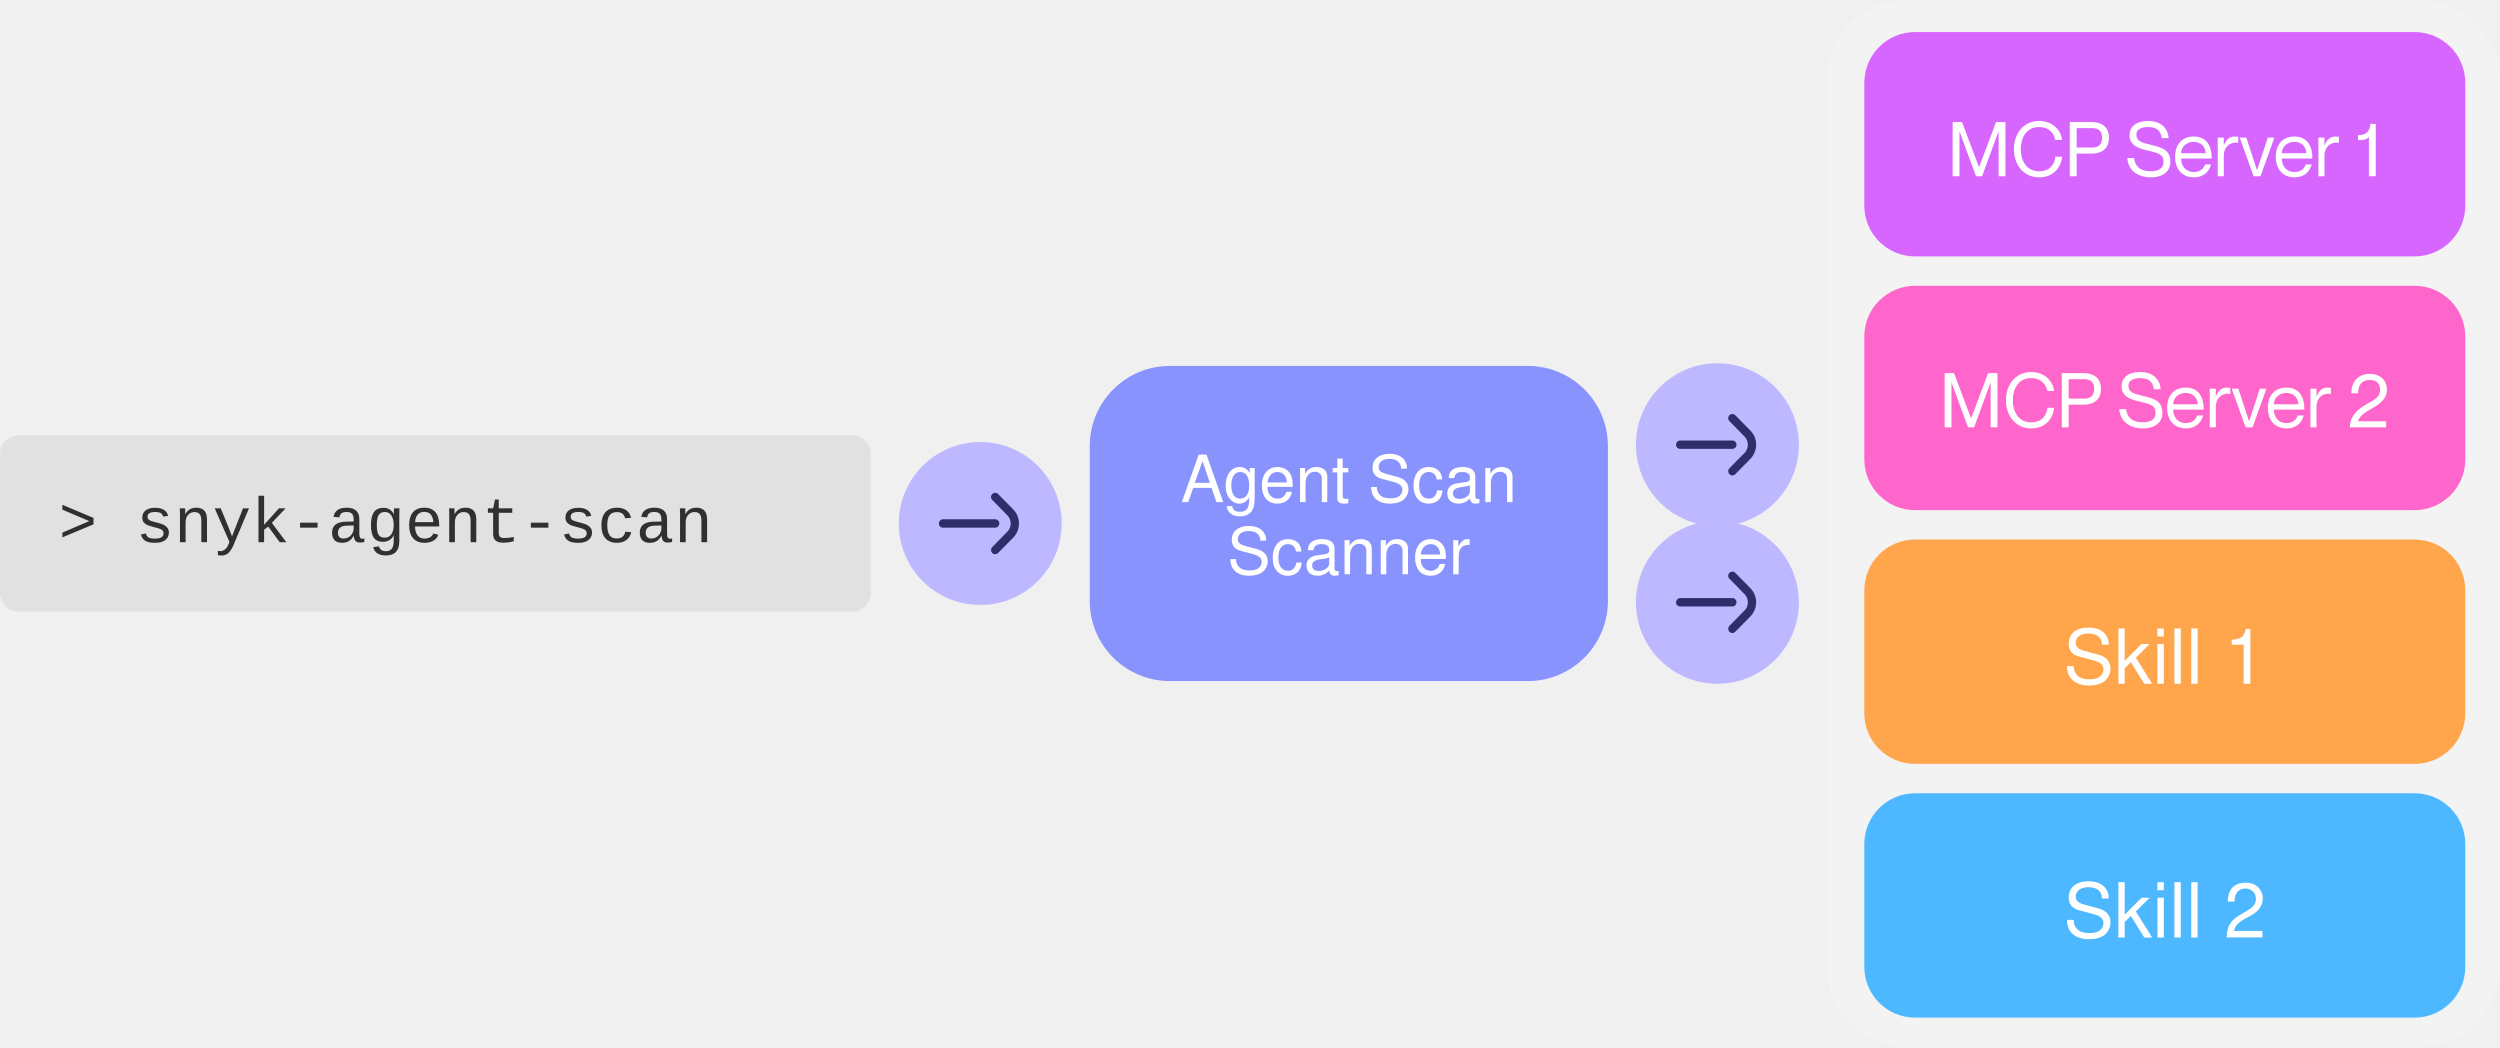
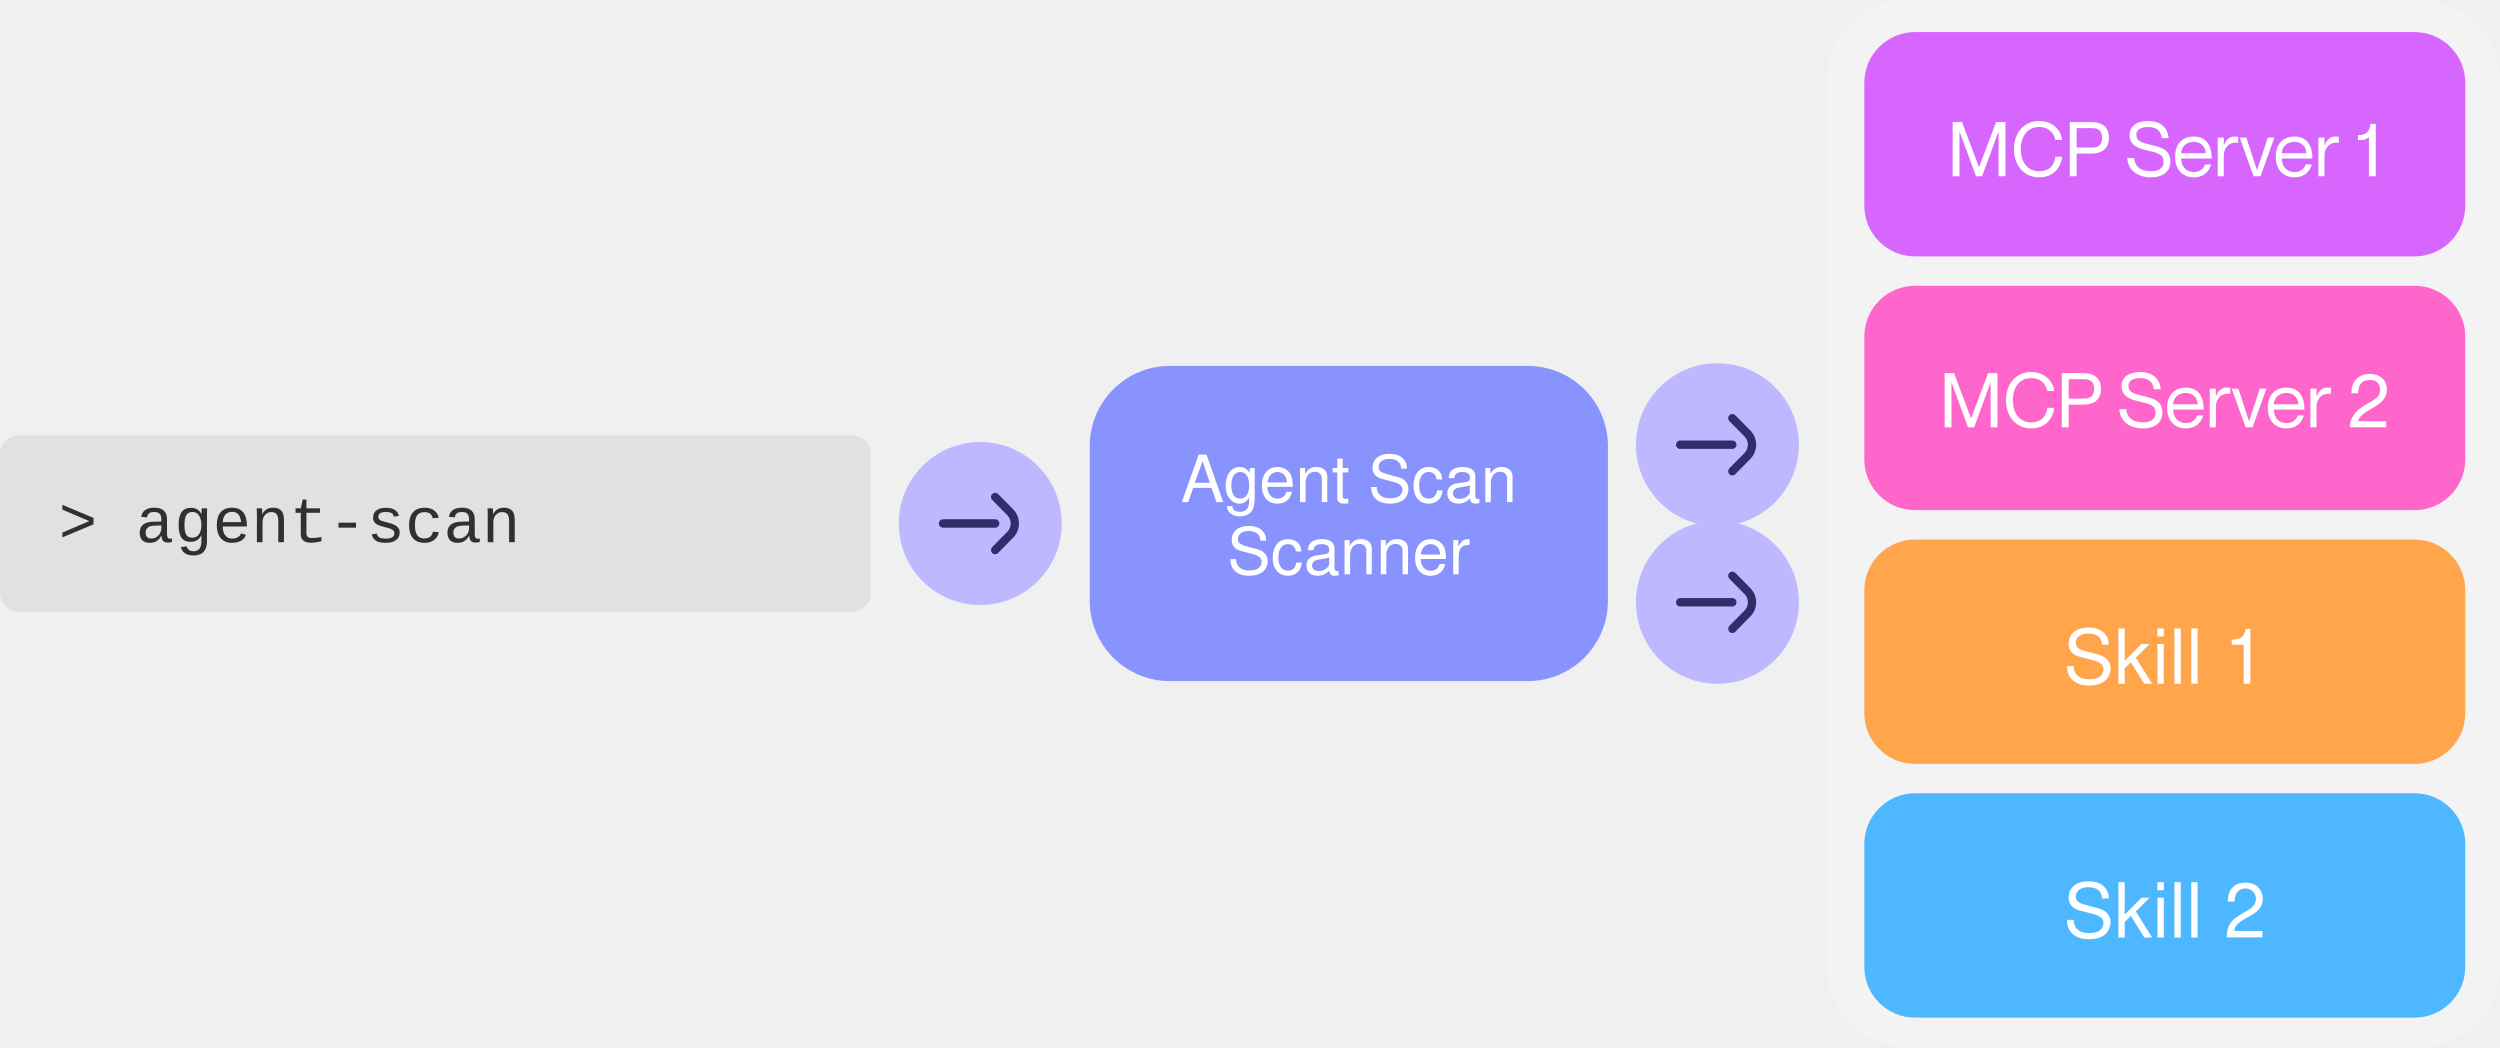
<svg xmlns="http://www.w3.org/2000/svg" width="936px" height="392px" viewBox="0 0 936 392" version="1.1" id="svg11">
  <defs id="defs11" />
  <g id="Page-1" stroke="none" stroke-width="1" fill="none" fill-rule="evenodd">
    <g id="Group-54">
      <g id="Group-36" transform="translate(684, 0)" fill="#F3F3F3">
        <rect id="Rectangle-Copy-9" x="0" y="0" width="252" height="392" rx="30" />
      </g>
      <g id="Group-38-Copy" transform="translate(697, 12)">
        <g id="Group-8" />
        <g id="Group-13-Copy" transform="translate(1, 0)">
          <rect id="Rectangle-Copy-5" fill="#D766FF" x="0" y="0" width="225" height="84" rx="19" />
          <g id="g1" transform="translate(0, 43)" />
        </g>
        <g id="Group-13-Copy-2" transform="translate(1, 95)">
          <rect id="rect1" fill="#FF66CB" x="0" y="0" width="225" height="84" rx="19" />
          <g id="g2" transform="translate(0, 43)" />
        </g>
        <g id="Group-Skill-1" transform="translate(1, 190)">
          <rect id="rect-skill-1" fill="#FFA64D" x="0" y="0" width="225" height="84" rx="19" />
        </g>
        <g id="Group-Skill-2" transform="translate(1, 285)">
          <rect id="rect-skill-2" fill="#4DB8FF" x="0" y="0" width="225" height="84" rx="19" />
        </g>
        <path d="m 34.065,54 h 2.556 V 37.298 h 0.057 L 42.814,54 h 2.272 l 6.135,-16.702 h 0.057 V 54 h 2.556 V 33.69 h -3.494 l -6.363,16.873 h -0.057 L 37.559,33.69 H 34.065 Z M 72.497,40.394 h 2.556 c -0.483,-3.863 -3.664,-7.101 -8.635,-7.101 -5.567,0 -9.402,4.431 -9.402,10.538 0,6.135 3.835,10.567 9.402,10.567 4.999,0 8.181,-3.238 8.635,-7.726 h -2.556 c -0.17,2.556 -1.818,5.454 -6.079,5.454 -4.829,0 -6.846,-4.176 -6.846,-8.294 0,-4.09 2.017,-8.266 6.846,-8.266 4.232,0 5.709,2.897 6.079,4.829 z M 77.923,54 h 2.556 v -8.493 h 5.511 c 3.721,0 6.59,-1.647 6.59,-5.908 0,-4.261 -2.869,-5.908 -6.59,-5.908 H 77.923 Z M 80.479,35.963 h 5.795 c 2.528,0 3.749,1.165 3.749,3.636 0,2.471 -1.221,3.636 -3.749,3.636 H 80.479 Z m 27.553,6.192 c -2.983,-0.739 -5.17,-1.108 -5.17,-3.806 0,-1.676 1.534,-2.784 4.403,-2.784 3.21,0 4.744,1.42 5.113,4.147 h 2.556 c -0.341,-4.204 -3.352,-6.42 -7.669,-6.42 -4.488,0 -6.959,2.13 -6.959,5.34 0,3.948 3.636,4.999 6.675,5.709 4.545,1.051 6.05,1.562 6.05,4.346 0,1.818 -1.25,3.437 -4.772,3.437 -4.261,0 -5.965,-2.159 -6.249,-4.942 H 99.454 c 0.284,4.658 4.005,7.215 8.806,7.215 5.141,0 7.329,-2.755 7.329,-5.709 0,-4.63 -2.983,-5.397 -7.556,-6.533 z m 16.304,10.254 c -3.153,0 -4.715,-2.443 -4.715,-5.056 h 11.447 c 0,-5.141 -2.216,-8.237 -6.76,-8.237 -4.232,0 -6.959,2.812 -6.959,7.641 0,4.545 2.67,7.641 7.073,7.641 3.607,0 5.681,-2.159 6.42,-4.857 h -2.272 c -0.256,0.994 -1.335,2.869 -4.232,2.869 z m -0.028,-11.305 c 2.727,0 4.488,1.932 4.488,4.261 h -9.175 c 0,-2.329 1.96,-4.261 4.687,-4.261 z m 15.339,-1.988 c -2.074,0 -3.238,1.363 -4.005,3.267 h -0.057 v -2.869 h -2.272 V 54 h 2.272 v -7.726 c 0,-3.096 2.187,-5.312 5.34,-4.8 h 0.057 v -2.272 c -0.398,-0.057 -0.795,-0.085 -1.335,-0.085 z m 1.903,0.398 L 146.748,54 h 2.585 l 5.198,-14.487 h -2.471 l -4.005,12.214 h -0.028 l -4.005,-12.214 z m 20.48,12.896 c -3.153,0 -4.715,-2.443 -4.715,-5.056 h 11.447 c 0,-5.141 -2.216,-8.237 -6.76,-8.237 -4.232,0 -6.959,2.812 -6.959,7.641 0,4.545 2.67,7.641 7.073,7.641 3.607,0 5.681,-2.159 6.42,-4.857 h -2.272 c -0.256,0.994 -1.335,2.869 -4.232,2.869 z m -0.028,-11.305 c 2.727,0 4.488,1.932 4.488,4.261 h -9.175 c 0,-2.329 1.96,-4.261 4.687,-4.261 z m 15.339,-1.988 c -2.074,0 -3.238,1.363 -4.005,3.267 h -0.057 v -2.869 h -2.272 V 54 h 2.272 v -7.726 c 0,-3.096 2.187,-5.312 5.34,-4.8 h 0.057 v -2.272 c -0.398,-0.057 -0.795,-0.085 -1.335,-0.085 z m 13.152,-4.744 c -0.284,2.556 -1.221,4.232 -4.658,4.232 v 1.846 c 1.761,0 2.897,0 4.09,-1.136 V 54 h 2.556 V 34.372 Z" id="MCP-Server-1" style="font-size:28.405px;font-family:NeueMontreal-Regular, 'Neue Montreal';fill:#ffffff" aria-label="MCP Server 1" />
        <path d="m 31.083,148 h 2.556 v -16.702 h 0.057 L 39.831,148 h 2.272 l 6.135,-16.702 h 0.057 V 148 h 2.556 V 127.69 H 47.359 l -6.363,16.873 h -0.057 l -6.363,-16.873 h -3.494 z m 38.432,-13.606 h 2.556 c -0.483,-3.863 -3.664,-7.101 -8.635,-7.101 -5.567,0 -9.402,4.431 -9.402,10.538 0,6.135 3.835,10.567 9.402,10.567 4.999,0 8.181,-3.238 8.635,-7.726 h -2.556 c -0.17,2.556 -1.818,5.454 -6.079,5.454 -4.829,0 -6.846,-4.176 -6.846,-8.294 0,-4.09 2.017,-8.266 6.846,-8.266 4.232,0 5.709,2.897 6.079,4.829 z M 74.94,148 h 2.556 v -8.493 h 5.511 c 3.721,0 6.59,-1.647 6.59,-5.908 0,-4.261 -2.869,-5.908 -6.59,-5.908 h -8.067 z m 2.556,-18.037 h 5.795 c 2.528,0 3.749,1.165 3.749,3.636 0,2.471 -1.221,3.636 -3.749,3.636 h -5.795 z m 27.553,6.192 c -2.983,-0.739 -5.17,-1.108 -5.17,-3.806 0,-1.676 1.534,-2.784 4.403,-2.784 3.21,0 4.744,1.42 5.113,4.147 h 2.556 c -0.341,-4.204 -3.352,-6.42 -7.669,-6.42 -4.488,0 -6.959,2.13 -6.959,5.34 0,3.948 3.636,4.999 6.675,5.709 4.545,1.051 6.05,1.562 6.05,4.346 0,1.818 -1.25,3.437 -4.772,3.437 -4.261,0 -5.965,-2.159 -6.249,-4.942 h -2.556 c 0.284,4.658 4.005,7.215 8.806,7.215 5.141,0 7.329,-2.755 7.329,-5.709 0,-4.63 -2.983,-5.397 -7.556,-6.533 z m 16.304,10.254 c -3.153,0 -4.715,-2.443 -4.715,-5.056 h 11.447 c 0,-5.141 -2.216,-8.237 -6.76,-8.237 -4.232,0 -6.959,2.812 -6.959,7.641 0,4.545 2.67,7.641 7.073,7.641 3.607,0 5.681,-2.159 6.42,-4.857 h -2.272 c -0.256,0.994 -1.335,2.869 -4.232,2.869 z m -0.028,-11.305 c 2.727,0 4.488,1.932 4.488,4.261 h -9.175 c 0,-2.329 1.96,-4.261 4.687,-4.261 z m 15.339,-1.988 c -2.074,0 -3.238,1.363 -4.005,3.267 h -0.057 v -2.869 h -2.272 V 148 h 2.272 v -7.726 c 0,-3.096 2.187,-5.312 5.34,-4.8 h 0.057 v -2.272 c -0.398,-0.057 -0.795,-0.085 -1.335,-0.085 z m 1.903,0.398 L 143.766,148 h 2.585 l 5.198,-14.487 h -2.471 l -4.005,12.214 h -0.028 l -4.005,-12.214 z m 20.48,12.896 c -3.153,0 -4.715,-2.443 -4.715,-5.056 h 11.447 c 0,-5.141 -2.216,-8.237 -6.76,-8.237 -4.232,0 -6.959,2.812 -6.959,7.641 0,4.545 2.67,7.641 7.073,7.641 3.607,0 5.681,-2.159 6.42,-4.857 h -2.272 c -0.256,0.994 -1.335,2.869 -4.232,2.869 z m -0.028,-11.305 c 2.727,0 4.488,1.932 4.488,4.261 h -9.175 c 0,-2.329 1.96,-4.261 4.687,-4.261 z m 15.339,-1.988 c -2.074,0 -3.238,1.363 -4.005,3.267 h -0.057 v -2.869 h -2.272 V 148 h 2.272 v -7.726 c 0,-3.096 2.187,-5.312 5.34,-4.8 h 0.057 v -2.272 c -0.398,-0.057 -0.795,-0.085 -1.335,-0.085 z m 11.532,2.13 c 0,-2.698 1.023,-4.999 4.46,-4.999 3.011,0 3.749,1.988 3.749,3.636 0,2.869 -1.818,3.551 -5.482,5.681 -3.607,2.102 -5.851,4.886 -5.851,8.436 h 13.606 v -2.272 H 185.862 v -0.057 c 1.221,-4.687 10.794,-5.085 10.794,-11.816 0,-3.749 -2.897,-5.88 -6.249,-5.88 -4.857,0 -7.073,3.21 -7.073,7.272 z" id="MCP-Server-2" style="font-size:28.405px;font-family:NeueMontreal-Regular, 'Neue Montreal';fill:#ffffff" aria-label="MCP Server 2" />
        <text id="Skill-1-text" style="font-size:28.405px;font-family:NeueMontreal-Regular, 'Neue Montreal', 'Helvetica Neue', Helvetica, Arial, sans-serif;fill:#ffffff" text-anchor="middle" x="113.5" y="244">Skill 1</text>
        <text id="Skill-2-text" style="font-size:28.405px;font-family:NeueMontreal-Regular, 'Neue Montreal', 'Helvetica Neue', Helvetica, Arial, sans-serif;fill:#ffffff" text-anchor="middle" x="113.5" y="339">Skill 2</text>
      </g>
      <g id="Group-23-Copy-3" transform="translate(408, 137)" fill="#8993FE">
        <rect id="Rectangle" x="0" y="0" width="194" height="118" rx="30" />
      </g>
      <g id="agent-scan-scanner" aria-label="Agent Scan Scanner">
        <text style="font-size:24.405px;font-family:NeueMontreal-Regular, 'Neue Montreal', 'Helvetica Neue', Helvetica, Arial, sans-serif;fill:#ffffff" text-anchor="middle" x="505" y="188">Agent Scan</text>
        <text style="font-size:24.405px;font-family:NeueMontreal-Regular, 'Neue Montreal', 'Helvetica Neue', Helvetica, Arial, sans-serif;fill:#ffffff" text-anchor="middle" x="505" y="215">Scanner</text>
      </g>
      <g id="Group-4" transform="translate(367, 196) rotate(-90) translate(-367, -196) translate(336.5, 165.5)">
        <g id="Group" transform="translate(30.5, 30.5) rotate(90) translate(-30.5, -30.5) translate(0, -0)">
          <circle id="Oval" fill="#BDB8FF" cx="30.5" cy="30.5" r="30.5" />
          <g id="arrow-right-2" transform="translate(15, 19)" fill="#2F2E6B" fill-rule="nonzero">
            <g id="arrow-right">
              <path d="M19.992,0.461 C20.547,-0.102 21.418,-0.149 22.025,0.32 L22.184,0.461 L27.838,6.198 C30.624,9.025 30.717,13.547 28.117,16.502 L27.838,16.802 L22.184,22.539 C21.578,23.154 20.597,23.154 19.992,22.539 C19.437,21.977 19.391,21.093 19.853,20.477 L19.992,20.316 L25.644,14.582 C27.244,12.949 27.316,10.367 25.865,8.659 L25.647,8.422 L19.992,2.684 C19.387,2.07 19.387,1.075 19.992,0.461 Z" id="Path" />
              <path d="M21.105,9.924 C21.961,9.924 22.655,10.628 22.655,11.496 C22.655,12.298 22.064,12.959 21.3,13.056 L21.105,13.068 L1.55,13.068 C0.694,13.068 0,12.364 0,11.496 C0,10.694 0.591,10.033 1.355,9.936 L1.55,9.924 L21.105,9.924 Z" id="path5" />
            </g>
          </g>
        </g>
      </g>
      <g id="Group-39" transform="translate(0, 163)">
        <g id="Group-23" fill="#E1E1E1">
          <rect id="rect5" x="0" y="0" width="326" height="66" rx="7" />
        </g>
-         <text id="snyk-agent-scan-text" style="font-size:24px;font-family:AndaleMono, 'Andale Mono', 'Courier New', monospace;fill:#303030" x="22" y="40" aria-label="&gt; snyk-agent-scan">&gt; snyk-agent-scan</text>
+         <text id="agent-scan-text" style="font-size:24px;font-family:AndaleMono, 'Andale Mono', 'Courier New', monospace;fill:#303030" x="22" y="40" aria-label="&gt; agent-scan">&gt; agent-scan</text>
      </g>
      <g id="Group-4-Copy" transform="translate(643, 196) rotate(-90) translate(-643, -196) translate(583, 165.5)">
        <g id="g9" transform="translate(89.5, 30.5) rotate(90) translate(-89.5, -30.5) translate(59, -0)">
          <circle id="circle6" fill="#BDB8FF" cx="30.5" cy="30.5" r="30.5" />
          <g id="g8" transform="translate(15, 19)" fill="#2F2E6B" fill-rule="nonzero">
            <g id="g7">
              <path d="M19.992,0.461 C20.547,-0.102 21.418,-0.149 22.025,0.32 L22.184,0.461 L27.838,6.198 C30.624,9.025 30.717,13.547 28.117,16.502 L27.838,16.802 L22.184,22.539 C21.578,23.154 20.597,23.154 19.992,22.539 C19.437,21.977 19.391,21.093 19.853,20.477 L19.992,20.316 L25.644,14.582 C27.244,12.949 27.316,10.367 25.865,8.659 L25.647,8.422 L19.992,2.684 C19.387,2.07 19.387,1.075 19.992,0.461 Z" id="path6" />
              <path d="M21.105,9.924 C21.961,9.924 22.655,10.628 22.655,11.496 C22.655,12.298 22.064,12.959 21.3,13.056 L21.105,13.068 L1.55,13.068 C0.694,13.068 0,12.364 0,11.496 C0,10.694 0.591,10.033 1.355,9.936 L1.55,9.924 L21.105,9.924 Z" id="path7" />
            </g>
          </g>
        </g>
        <g id="Group-Copy-5" transform="translate(30.5, 30.5) rotate(-90) translate(-30.5, -30.5) translate(0, 0)">
          <g id="Group-53" transform="translate(30.5, 30.5) rotate(180) translate(-30.5, -30.5) translate(0, -0)">
            <circle id="circle9" fill="#BDB8FF" cx="30.5" cy="30.5" r="30.5" />
            <g id="g11" transform="translate(15, 19)" fill="#2F2E6B" fill-rule="nonzero">
              <g id="g10">
                <path d="M19.992,0.461 C20.547,-0.102 21.418,-0.149 22.025,0.32 L22.184,0.461 L27.838,6.198 C30.624,9.025 30.717,13.547 28.117,16.502 L27.838,16.802 L22.184,22.539 C21.578,23.154 20.597,23.154 19.992,22.539 C19.437,21.977 19.391,21.093 19.853,20.477 L19.992,20.316 L25.644,14.582 C27.244,12.949 27.316,10.367 25.865,8.659 L25.647,8.422 L19.992,2.684 C19.387,2.07 19.387,1.075 19.992,0.461 Z" id="path9" />
                <path d="M21.105,9.924 C21.961,9.924 22.655,10.628 22.655,11.496 C22.655,12.298 22.064,12.959 21.3,13.056 L21.105,13.068 L1.55,13.068 C0.694,13.068 0,12.364 0,11.496 C0,10.694 0.591,10.033 1.355,9.936 L1.55,9.924 L21.105,9.924 Z" id="path10" />
              </g>
            </g>
          </g>
        </g>
      </g>
    </g>
  </g>
</svg>
